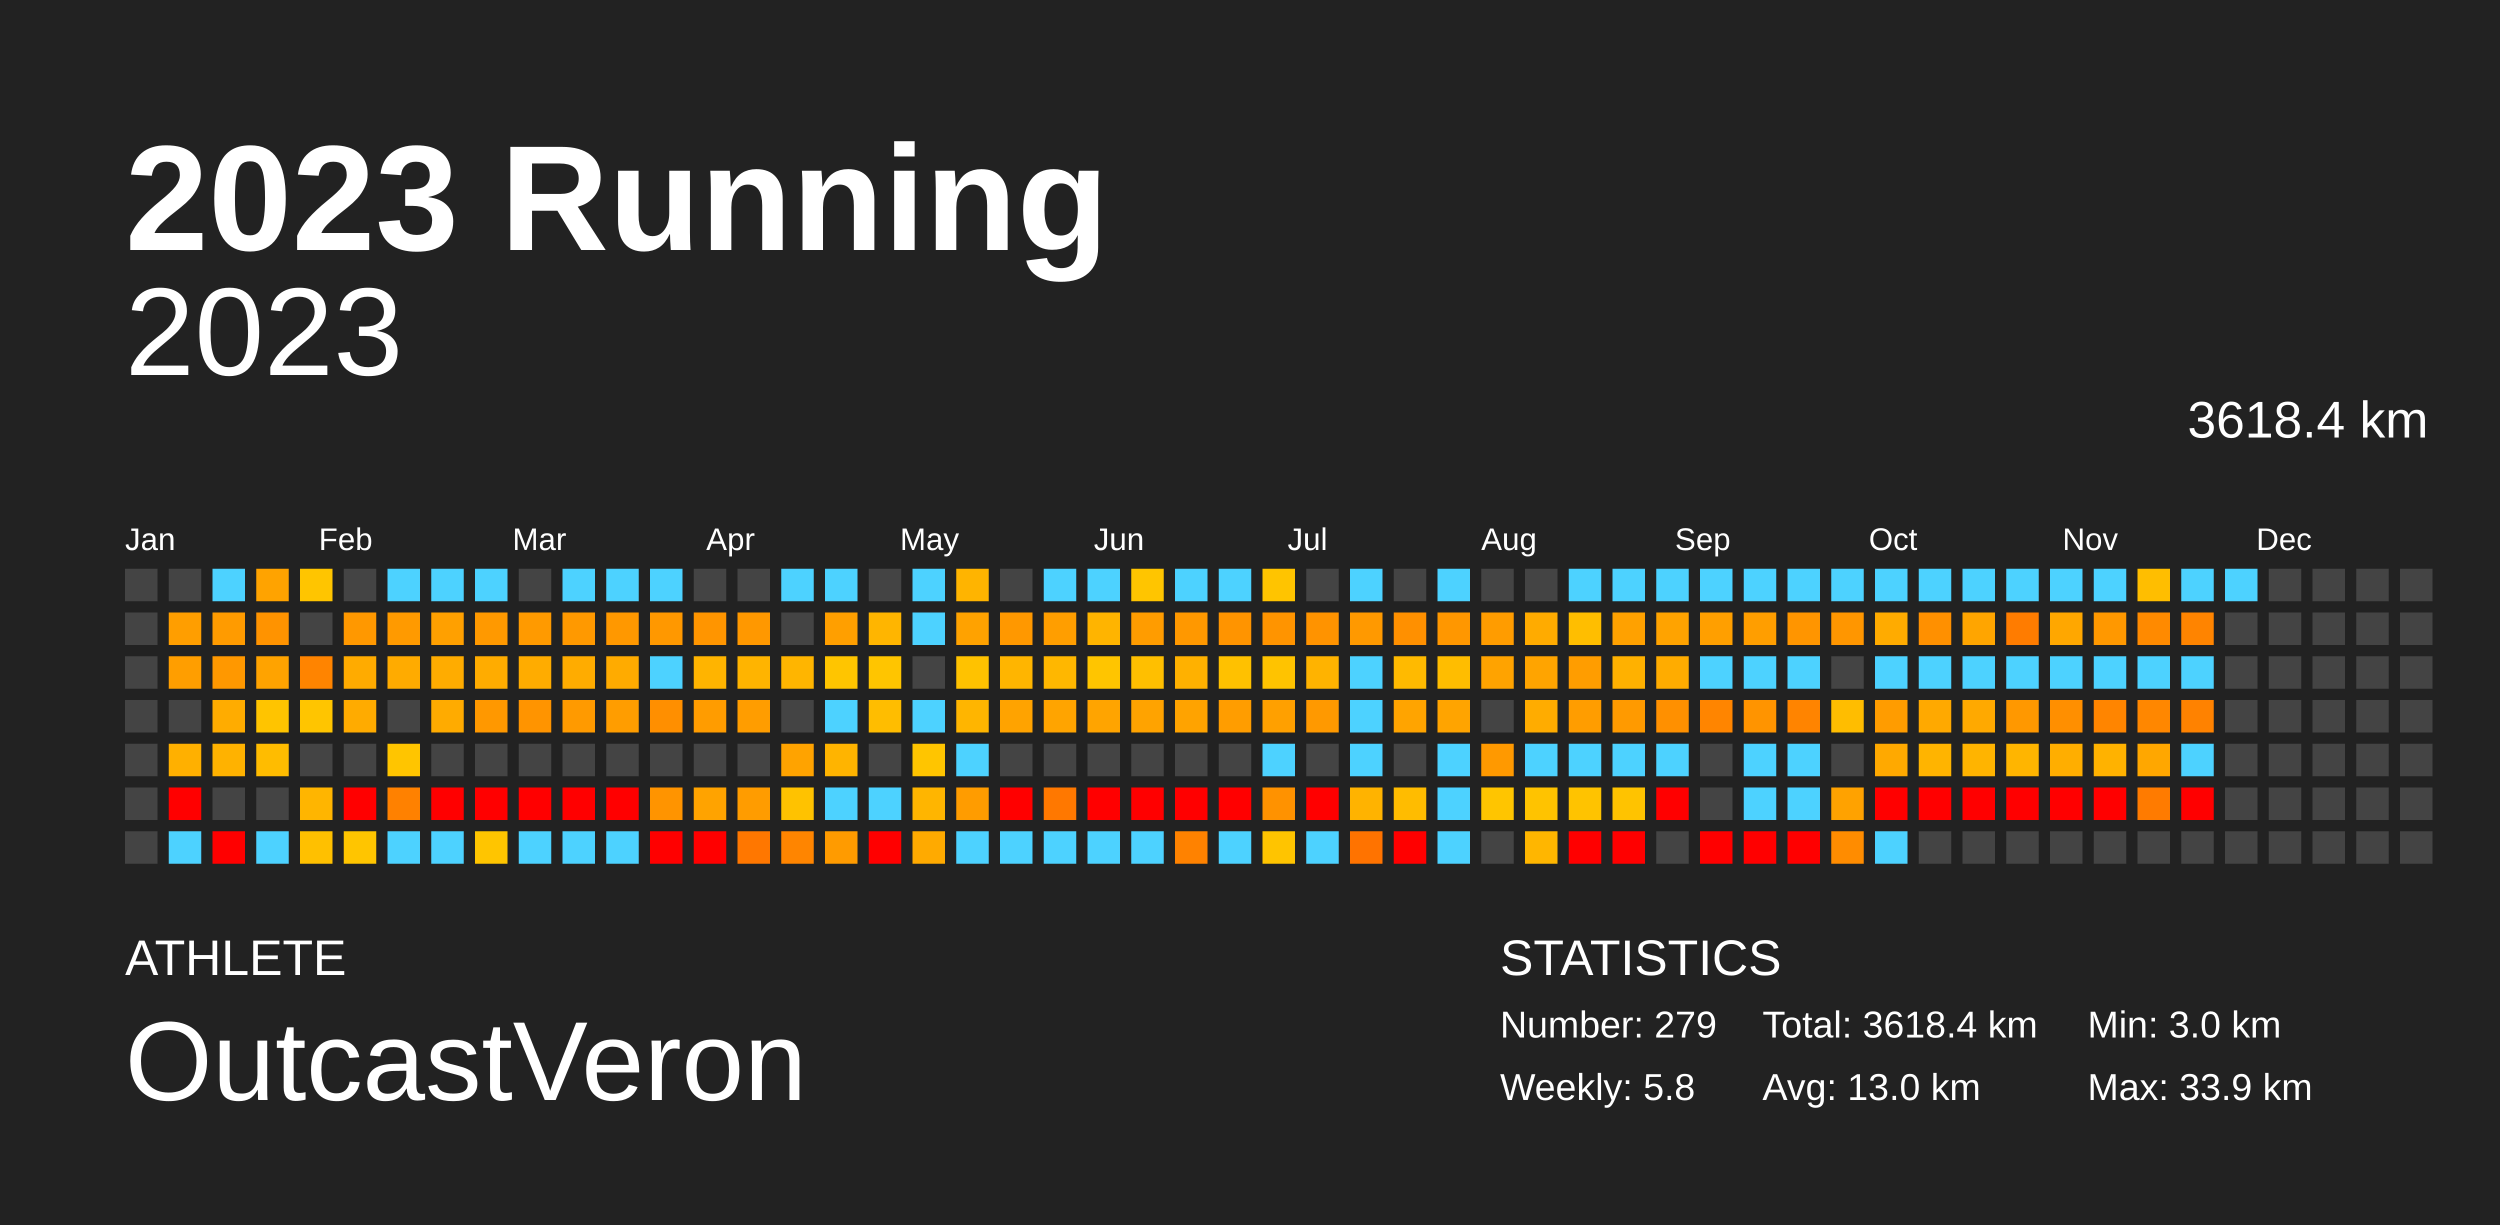
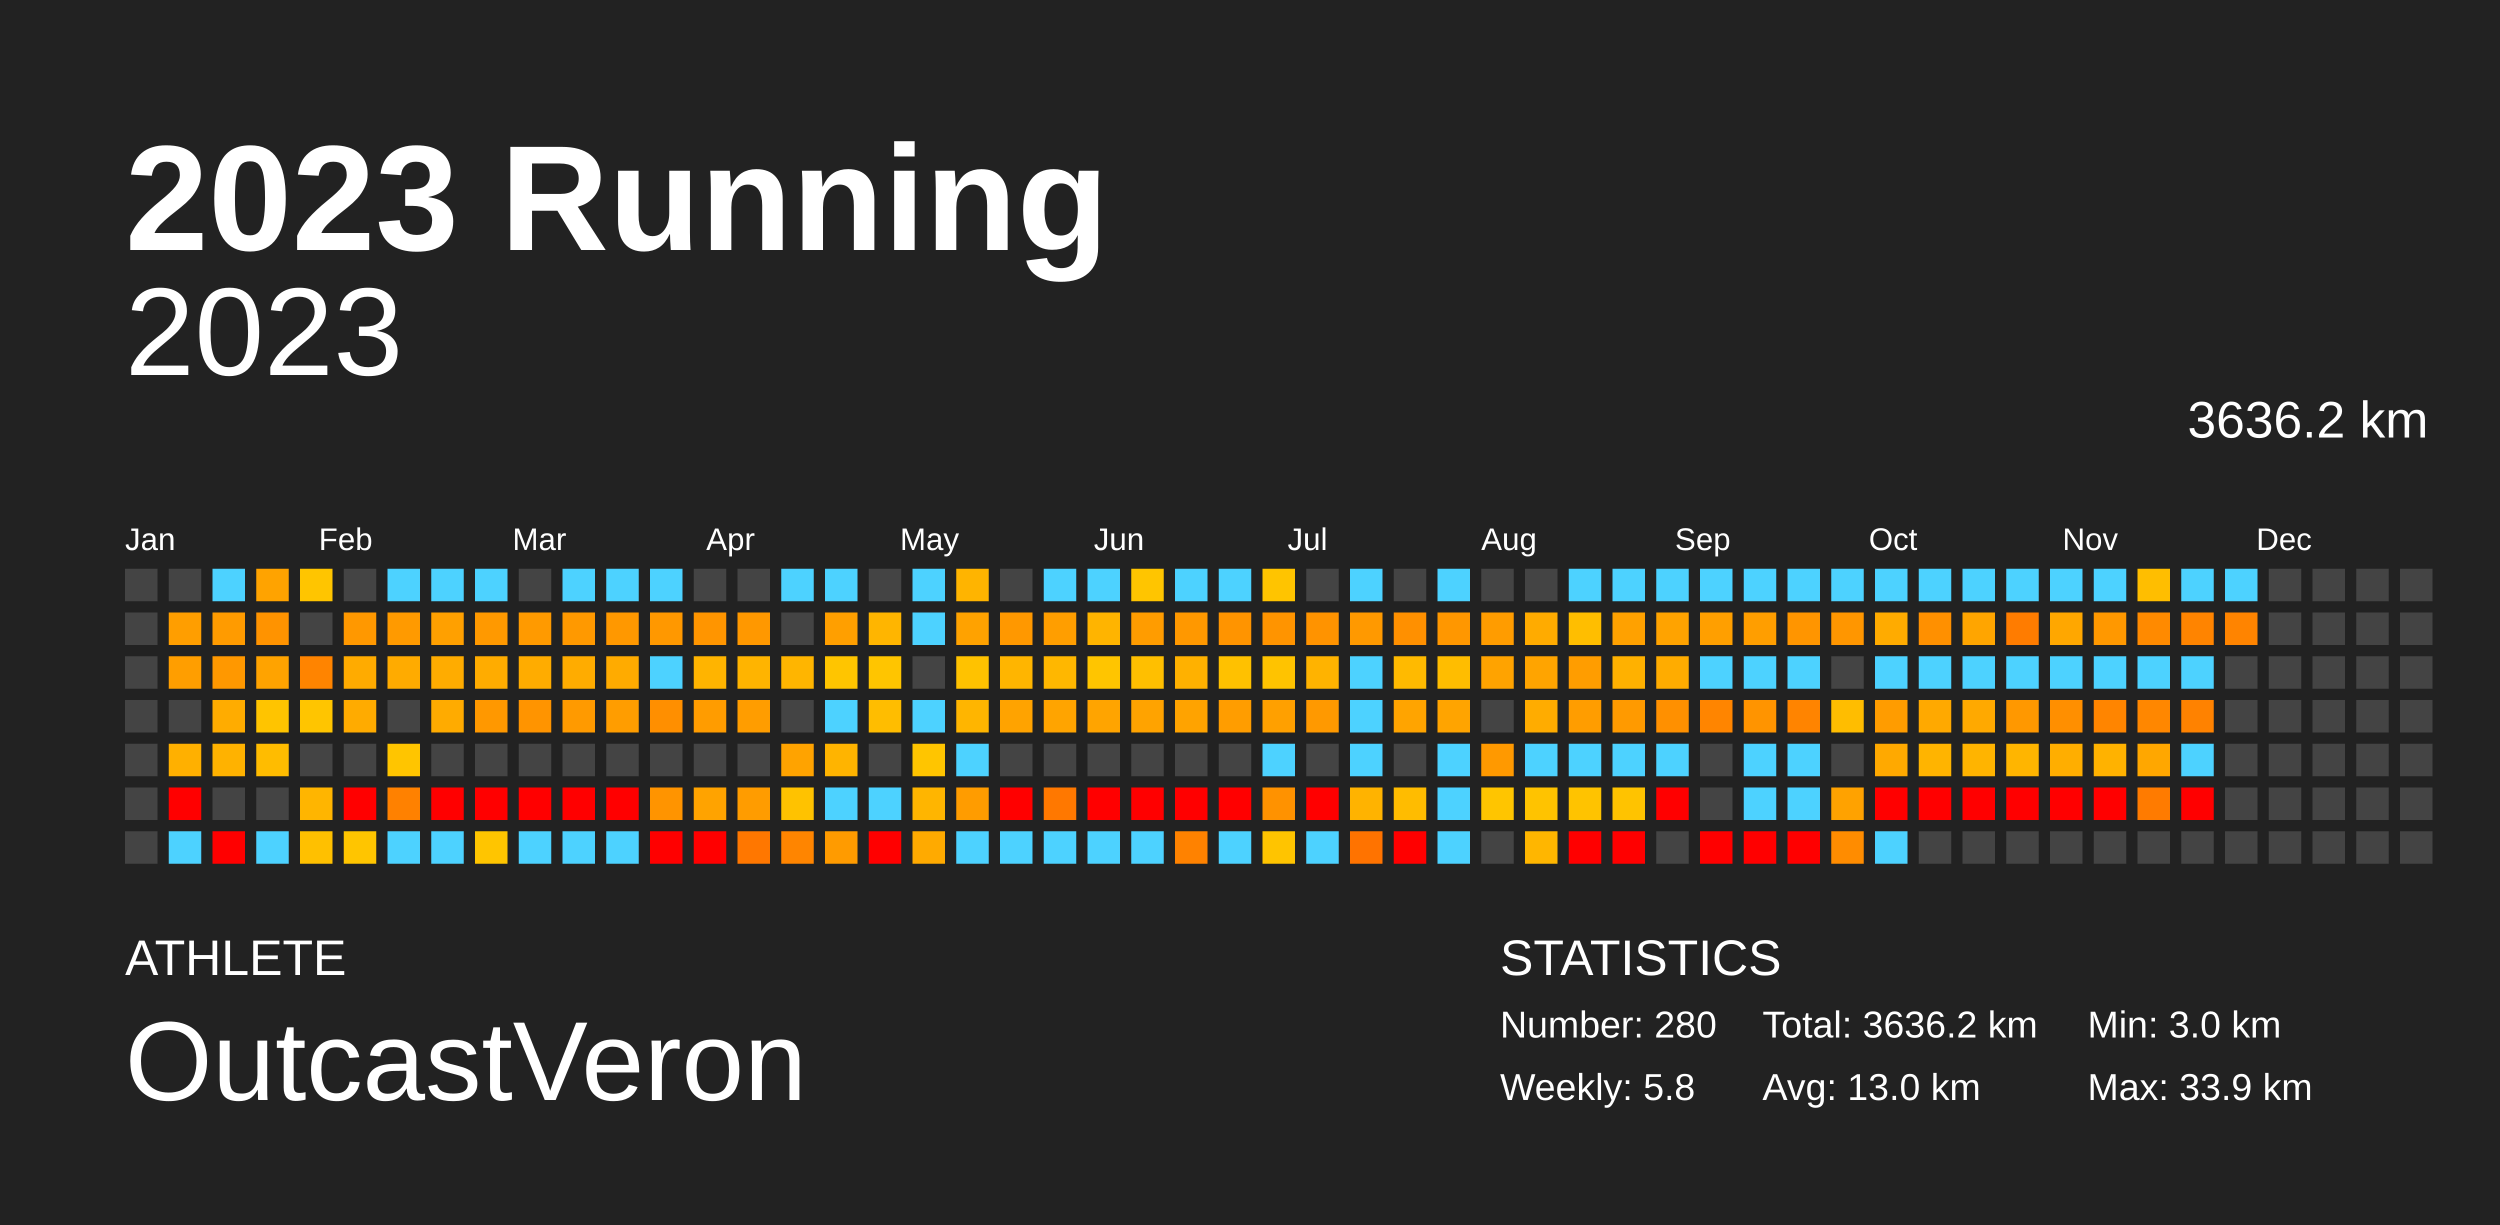
<svg xmlns="http://www.w3.org/2000/svg" baseProfile="full" height="98mm" version="1.1" viewBox="0,0,200,98" width="200mm">
  <defs />
  <rect fill="#222222" height="98" width="200" x="0" y="0" />
  <text fill="#FFFFFF" style="font-size:12px; font-family:Arial; font-weight:bold;" x="10" y="20">2023 Running</text>
  <text fill="#FFFFFF" style="font-size:4px; font-family:Arial" x="10" y="78">ATHLETE</text>
  <text fill="#FFFFFF" style="font-size:9px; font-family:Arial" x="10" y="88">OutcastVeron</text>
  <text fill="#FFFFFF" style="font-size:4px; font-family:Arial" x="120" y="78">STATISTICS</text>
-   <text fill="#FFFFFF" style="font-size:3px; font-family:Arial" x="120" y="83">Number: 279</text>
+   <text fill="#FFFFFF" style="font-size:3px; font-family:Arial" x="120" y="83">Number: 280</text>
  <text fill="#FFFFFF" style="font-size:3px; font-family:Arial" x="120" y="88">Weekly: 5.8</text>
-   <text fill="#FFFFFF" style="font-size:3px; font-family:Arial" x="141" y="83">Total: 3618.4 km</text>
+   <text fill="#FFFFFF" style="font-size:3px; font-family:Arial" x="141" y="83">Total: 3636.2 km</text>
  <text fill="#FFFFFF" style="font-size:3px; font-family:Arial" x="141" y="88">Avg: 13.0 km</text>
  <text fill="#FFFFFF" style="font-size:3px; font-family:Arial" x="167" y="83">Min: 3.0 km</text>
  <text fill="#FFFFFF" style="font-size:3px; font-family:Arial" x="167" y="88">Max: 33.9 km</text>
  <text alignment-baseline="hanging" fill="#FFFFFF" style="font-size:10.0px; font-family:Arial;" x="10" y="30">2023</text>
-   <text alignment-baseline="hanging" fill="#FFFFFF" style="font-size:4.125px; font-family:Arial;" x="175" y="35">3618.4 km</text>
+   <text alignment-baseline="hanging" fill="#FFFFFF" style="font-size:4.125px; font-family:Arial;" x="175" y="35">3636.2 km</text>
  <text fill="#FFFFFF" style="font-size:2.5px; font-family:Arial" x="10.0" y="44">Jan</text>
  <text fill="#FFFFFF" style="font-size:2.5px; font-family:Arial" x="25.5" y="44">Feb</text>
  <text fill="#FFFFFF" style="font-size:2.5px; font-family:Arial" x="41.0" y="44">Mar</text>
  <text fill="#FFFFFF" style="font-size:2.5px; font-family:Arial" x="56.5" y="44">Apr</text>
  <text fill="#FFFFFF" style="font-size:2.5px; font-family:Arial" x="72.0" y="44">May</text>
  <text fill="#FFFFFF" style="font-size:2.5px; font-family:Arial" x="87.5" y="44">Jun</text>
  <text fill="#FFFFFF" style="font-size:2.5px; font-family:Arial" x="103.0" y="44">Jul</text>
  <text fill="#FFFFFF" style="font-size:2.5px; font-family:Arial" x="118.5" y="44">Aug</text>
  <text fill="#FFFFFF" style="font-size:2.5px; font-family:Arial" x="134.0" y="44">Sep</text>
  <text fill="#FFFFFF" style="font-size:2.5px; font-family:Arial" x="149.5" y="44">Oct</text>
  <text fill="#FFFFFF" style="font-size:2.5px; font-family:Arial" x="165.0" y="44">Nov</text>
  <text fill="#FFFFFF" style="font-size:2.5px; font-family:Arial" x="180.5" y="44">Dec</text>
  <rect fill="#444444" height="2.6" width="2.6" x="10.0" y="45.5" />
  <rect fill="#444444" height="2.6" width="2.6" x="10.0" y="49.0" />
  <rect fill="#444444" height="2.6" width="2.6" x="10.0" y="52.5" />
  <rect fill="#444444" height="2.6" width="2.6" x="10.0" y="56.0" />
  <rect fill="#444444" height="2.6" width="2.6" x="10.0" y="59.5" />
  <rect fill="#444444" height="2.6" width="2.6" x="10.0" y="63.0" />
  <rect fill="#444444" height="2.6" width="2.6" x="10.0" y="66.5" />
  <rect fill="#444444" height="2.6" width="2.6" x="13.5" y="45.5" />
  <rect fill="#ff9e00" height="2.6" width="2.6" x="13.5" y="49.0" />
  <rect fill="#ff9e00" height="2.6" width="2.6" x="13.5" y="52.5" />
  <rect fill="#444444" height="2.6" width="2.6" x="13.5" y="56.0" />
  <rect fill="#ffb000" height="2.6" width="2.6" x="13.5" y="59.5" />
  <rect fill="red" height="2.6" width="2.6" x="13.5" y="63.0" />
  <rect fill="#4dd2ff" height="2.6" width="2.6" x="13.5" y="66.5" />
  <rect fill="#4dd2ff" height="2.6" width="2.6" x="17.0" y="45.5" />
  <rect fill="#ff9b00" height="2.6" width="2.6" x="17.0" y="49.0" />
  <rect fill="#ff9800" height="2.6" width="2.6" x="17.0" y="52.5" />
  <rect fill="#ffac00" height="2.6" width="2.6" x="17.0" y="56.0" />
  <rect fill="#ffb200" height="2.6" width="2.6" x="17.0" y="59.5" />
  <rect fill="#444444" height="2.6" width="2.6" x="17.0" y="63.0" />
  <rect fill="red" height="2.6" width="2.6" x="17.0" y="66.5" />
  <rect fill="#ffa300" height="2.6" width="2.6" x="20.5" y="45.5" />
  <rect fill="#ff9300" height="2.6" width="2.6" x="20.5" y="49.0" />
  <rect fill="#ffa300" height="2.6" width="2.6" x="20.5" y="52.5" />
  <rect fill="#ffc400" height="2.6" width="2.6" x="20.5" y="56.0" />
  <rect fill="#ffbc00" height="2.6" width="2.6" x="20.5" y="59.5" />
  <rect fill="#444444" height="2.6" width="2.6" x="20.5" y="63.0" />
  <rect fill="#4dd2ff" height="2.6" width="2.6" x="20.5" y="66.5" />
  <rect fill="#ffc500" height="2.6" width="2.6" x="24.0" y="45.5" />
  <rect fill="#444444" height="2.6" width="2.6" x="24.0" y="49.0" />
  <rect fill="#ff8400" height="2.6" width="2.6" x="24.0" y="52.5" />
  <rect fill="#ffc500" height="2.6" width="2.6" x="24.0" y="56.0" />
  <rect fill="#444444" height="2.6" width="2.6" x="24.0" y="59.5" />
  <rect fill="#ffb500" height="2.6" width="2.6" x="24.0" y="63.0" />
  <rect fill="#ffc000" height="2.6" width="2.6" x="24.0" y="66.5" />
  <rect fill="#444444" height="2.6" width="2.6" x="27.5" y="45.5" />
  <rect fill="#ff9800" height="2.6" width="2.6" x="27.5" y="49.0" />
  <rect fill="#ffab00" height="2.6" width="2.6" x="27.5" y="52.5" />
  <rect fill="#ffab00" height="2.6" width="2.6" x="27.5" y="56.0" />
  <rect fill="#444444" height="2.6" width="2.6" x="27.5" y="59.5" />
  <rect fill="red" height="2.6" width="2.6" x="27.5" y="63.0" />
  <rect fill="#ffc500" height="2.6" width="2.6" x="27.5" y="66.5" />
  <rect fill="#4dd2ff" height="2.6" width="2.6" x="31.0" y="45.5" />
  <rect fill="#ff9a00" height="2.6" width="2.6" x="31.0" y="49.0" />
  <rect fill="#ffab00" height="2.6" width="2.6" x="31.0" y="52.5" />
  <rect fill="#444444" height="2.6" width="2.6" x="31.0" y="56.0" />
  <rect fill="#ffc500" height="2.6" width="2.6" x="31.0" y="59.5" />
  <rect fill="#ff8100" height="2.6" width="2.6" x="31.0" y="63.0" />
  <rect fill="#4dd2ff" height="2.6" width="2.6" x="31.0" y="66.5" />
  <rect fill="#4dd2ff" height="2.6" width="2.6" x="34.5" y="45.5" />
  <rect fill="#ffa000" height="2.6" width="2.6" x="34.5" y="49.0" />
  <rect fill="#ffac00" height="2.6" width="2.6" x="34.5" y="52.5" />
  <rect fill="#ffab00" height="2.6" width="2.6" x="34.5" y="56.0" />
  <rect fill="#444444" height="2.6" width="2.6" x="34.5" y="59.5" />
  <rect fill="red" height="2.6" width="2.6" x="34.5" y="63.0" />
  <rect fill="#4dd2ff" height="2.6" width="2.6" x="34.5" y="66.5" />
  <rect fill="#4dd2ff" height="2.6" width="2.6" x="38.0" y="45.5" />
  <rect fill="#ff9900" height="2.6" width="2.6" x="38.0" y="49.0" />
  <rect fill="#ffac00" height="2.6" width="2.6" x="38.0" y="52.5" />
  <rect fill="#ff9800" height="2.6" width="2.6" x="38.0" y="56.0" />
  <rect fill="#444444" height="2.6" width="2.6" x="38.0" y="59.5" />
  <rect fill="red" height="2.6" width="2.6" x="38.0" y="63.0" />
  <rect fill="#ffc500" height="2.6" width="2.6" x="38.0" y="66.5" />
  <rect fill="#444444" height="2.6" width="2.6" x="41.5" y="45.5" />
  <rect fill="#ff9a00" height="2.6" width="2.6" x="41.5" y="49.0" />
  <rect fill="#ffac00" height="2.6" width="2.6" x="41.5" y="52.5" />
  <rect fill="#ff9400" height="2.6" width="2.6" x="41.5" y="56.0" />
  <rect fill="#444444" height="2.6" width="2.6" x="41.5" y="59.5" />
  <rect fill="red" height="2.6" width="2.6" x="41.5" y="63.0" />
  <rect fill="#4dd2ff" height="2.6" width="2.6" x="41.5" y="66.5" />
  <rect fill="#4dd2ff" height="2.6" width="2.6" x="45.0" y="45.5" />
  <rect fill="#ff9900" height="2.6" width="2.6" x="45.0" y="49.0" />
  <rect fill="#ffac00" height="2.6" width="2.6" x="45.0" y="52.5" />
  <rect fill="#ff9a00" height="2.6" width="2.6" x="45.0" y="56.0" />
  <rect fill="#444444" height="2.6" width="2.6" x="45.0" y="59.5" />
  <rect fill="red" height="2.6" width="2.6" x="45.0" y="63.0" />
  <rect fill="#4dd2ff" height="2.6" width="2.6" x="45.0" y="66.5" />
  <rect fill="#4dd2ff" height="2.6" width="2.6" x="48.5" y="45.5" />
  <rect fill="#ff9800" height="2.6" width="2.6" x="48.5" y="49.0" />
  <rect fill="#ffab00" height="2.6" width="2.6" x="48.5" y="52.5" />
  <rect fill="#ff9d00" height="2.6" width="2.6" x="48.5" y="56.0" />
  <rect fill="#444444" height="2.6" width="2.6" x="48.5" y="59.5" />
  <rect fill="red" height="2.6" width="2.6" x="48.5" y="63.0" />
  <rect fill="#4dd2ff" height="2.6" width="2.6" x="48.5" y="66.5" />
  <rect fill="#4dd2ff" height="2.6" width="2.6" x="52.0" y="45.5" />
  <rect fill="#ff9800" height="2.6" width="2.6" x="52.0" y="49.0" />
  <rect fill="#4dd2ff" height="2.6" width="2.6" x="52.0" y="52.5" />
  <rect fill="#ff8f00" height="2.6" width="2.6" x="52.0" y="56.0" />
  <rect fill="#444444" height="2.6" width="2.6" x="52.0" y="59.5" />
  <rect fill="#ff9400" height="2.6" width="2.6" x="52.0" y="63.0" />
  <rect fill="red" height="2.6" width="2.6" x="52.0" y="66.5" />
  <rect fill="#444444" height="2.6" width="2.6" x="55.5" y="45.5" />
  <rect fill="#ff9500" height="2.6" width="2.6" x="55.5" y="49.0" />
  <rect fill="#ffb400" height="2.6" width="2.6" x="55.5" y="52.5" />
  <rect fill="#ff9c00" height="2.6" width="2.6" x="55.5" y="56.0" />
  <rect fill="#444444" height="2.6" width="2.6" x="55.5" y="59.5" />
  <rect fill="#ffa300" height="2.6" width="2.6" x="55.5" y="63.0" />
  <rect fill="red" height="2.6" width="2.6" x="55.5" y="66.5" />
  <rect fill="#444444" height="2.6" width="2.6" x="59.0" y="45.5" />
  <rect fill="#ff9800" height="2.6" width="2.6" x="59.0" y="49.0" />
  <rect fill="#ffb400" height="2.6" width="2.6" x="59.0" y="52.5" />
  <rect fill="#ff9d00" height="2.6" width="2.6" x="59.0" y="56.0" />
  <rect fill="#444444" height="2.6" width="2.6" x="59.0" y="59.5" />
  <rect fill="#ff9c00" height="2.6" width="2.6" x="59.0" y="63.0" />
  <rect fill="#ff7700" height="2.6" width="2.6" x="59.0" y="66.5" />
  <rect fill="#4dd2ff" height="2.6" width="2.6" x="62.5" y="45.5" />
  <rect fill="#444444" height="2.6" width="2.6" x="62.5" y="49.0" />
  <rect fill="#ffb500" height="2.6" width="2.6" x="62.5" y="52.5" />
  <rect fill="#444444" height="2.6" width="2.6" x="62.5" y="56.0" />
  <rect fill="#ffa300" height="2.6" width="2.6" x="62.5" y="59.5" />
  <rect fill="#ffc200" height="2.6" width="2.6" x="62.5" y="63.0" />
  <rect fill="#ff8500" height="2.6" width="2.6" x="62.5" y="66.5" />
  <rect fill="#4dd2ff" height="2.6" width="2.6" x="66.0" y="45.5" />
  <rect fill="#ff9f00" height="2.6" width="2.6" x="66.0" y="49.0" />
  <rect fill="#ffc500" height="2.6" width="2.6" x="66.0" y="52.5" />
  <rect fill="#4dd2ff" height="2.6" width="2.6" x="66.0" y="56.0" />
  <rect fill="#ffb400" height="2.6" width="2.6" x="66.0" y="59.5" />
  <rect fill="#4dd2ff" height="2.6" width="2.6" x="66.0" y="63.0" />
  <rect fill="#ff9b00" height="2.6" width="2.6" x="66.0" y="66.5" />
  <rect fill="#444444" height="2.6" width="2.6" x="69.5" y="45.5" />
  <rect fill="#ffb500" height="2.6" width="2.6" x="69.5" y="49.0" />
  <rect fill="#ffc500" height="2.6" width="2.6" x="69.5" y="52.5" />
  <rect fill="#ffbd00" height="2.6" width="2.6" x="69.5" y="56.0" />
  <rect fill="#444444" height="2.6" width="2.6" x="69.5" y="59.5" />
  <rect fill="#4dd2ff" height="2.6" width="2.6" x="69.5" y="63.0" />
  <rect fill="red" height="2.6" width="2.6" x="69.5" y="66.5" />
  <rect fill="#4dd2ff" height="2.6" width="2.6" x="73.0" y="45.5" />
  <rect fill="#4dd2ff" height="2.6" width="2.6" x="73.0" y="49.0" />
  <rect fill="#444444" height="2.6" width="2.6" x="73.0" y="52.5" />
  <rect fill="#4dd2ff" height="2.6" width="2.6" x="73.0" y="56.0" />
  <rect fill="#ffc500" height="2.6" width="2.6" x="73.0" y="59.5" />
  <rect fill="#ffb500" height="2.6" width="2.6" x="73.0" y="63.0" />
  <rect fill="#ffaa00" height="2.6" width="2.6" x="73.0" y="66.5" />
  <rect fill="#ffb400" height="2.6" width="2.6" x="76.5" y="45.5" />
  <rect fill="#ffa200" height="2.6" width="2.6" x="76.5" y="49.0" />
  <rect fill="#ffc200" height="2.6" width="2.6" x="76.5" y="52.5" />
  <rect fill="#ffb500" height="2.6" width="2.6" x="76.5" y="56.0" />
  <rect fill="#4dd2ff" height="2.6" width="2.6" x="76.5" y="59.5" />
  <rect fill="#ff9c00" height="2.6" width="2.6" x="76.5" y="63.0" />
  <rect fill="#4dd2ff" height="2.6" width="2.6" x="76.5" y="66.5" />
  <rect fill="#444444" height="2.6" width="2.6" x="80.0" y="45.5" />
  <rect fill="#ff9800" height="2.6" width="2.6" x="80.0" y="49.0" />
  <rect fill="#ffb500" height="2.6" width="2.6" x="80.0" y="52.5" />
  <rect fill="#ffa300" height="2.6" width="2.6" x="80.0" y="56.0" />
  <rect fill="#444444" height="2.6" width="2.6" x="80.0" y="59.5" />
  <rect fill="red" height="2.6" width="2.6" x="80.0" y="63.0" />
  <rect fill="#4dd2ff" height="2.6" width="2.6" x="80.0" y="66.5" />
  <rect fill="#4dd2ff" height="2.6" width="2.6" x="83.5" y="45.5" />
  <rect fill="#ff9e00" height="2.6" width="2.6" x="83.5" y="49.0" />
  <rect fill="#ffb700" height="2.6" width="2.6" x="83.5" y="52.5" />
  <rect fill="#ffa400" height="2.6" width="2.6" x="83.5" y="56.0" />
  <rect fill="#444444" height="2.6" width="2.6" x="83.5" y="59.5" />
  <rect fill="#ff7800" height="2.6" width="2.6" x="83.5" y="63.0" />
  <rect fill="#4dd2ff" height="2.6" width="2.6" x="83.5" y="66.5" />
  <rect fill="#4dd2ff" height="2.6" width="2.6" x="87.0" y="45.5" />
  <rect fill="#ffb400" height="2.6" width="2.6" x="87.0" y="49.0" />
  <rect fill="#ffc500" height="2.6" width="2.6" x="87.0" y="52.5" />
  <rect fill="#ffa400" height="2.6" width="2.6" x="87.0" y="56.0" />
  <rect fill="#444444" height="2.6" width="2.6" x="87.0" y="59.5" />
  <rect fill="red" height="2.6" width="2.6" x="87.0" y="63.0" />
  <rect fill="#4dd2ff" height="2.6" width="2.6" x="87.0" y="66.5" />
  <rect fill="#ffc500" height="2.6" width="2.6" x="90.5" y="45.5" />
  <rect fill="#ff9c00" height="2.6" width="2.6" x="90.5" y="49.0" />
  <rect fill="#ffbf00" height="2.6" width="2.6" x="90.5" y="52.5" />
  <rect fill="#ffa300" height="2.6" width="2.6" x="90.5" y="56.0" />
  <rect fill="#444444" height="2.6" width="2.6" x="90.5" y="59.5" />
  <rect fill="red" height="2.6" width="2.6" x="90.5" y="63.0" />
  <rect fill="#4dd2ff" height="2.6" width="2.6" x="90.5" y="66.5" />
  <rect fill="#4dd2ff" height="2.6" width="2.6" x="94.0" y="45.5" />
  <rect fill="#ff9800" height="2.6" width="2.6" x="94.0" y="49.0" />
  <rect fill="#ffb100" height="2.6" width="2.6" x="94.0" y="52.5" />
  <rect fill="#ffa300" height="2.6" width="2.6" x="94.0" y="56.0" />
  <rect fill="#444444" height="2.6" width="2.6" x="94.0" y="59.5" />
  <rect fill="red" height="2.6" width="2.6" x="94.0" y="63.0" />
  <rect fill="#ff8200" height="2.6" width="2.6" x="94.0" y="66.5" />
  <rect fill="#4dd2ff" height="2.6" width="2.6" x="97.5" y="45.5" />
  <rect fill="#ff9400" height="2.6" width="2.6" x="97.5" y="49.0" />
  <rect fill="#ffc100" height="2.6" width="2.6" x="97.5" y="52.5" />
  <rect fill="#ff9d00" height="2.6" width="2.6" x="97.5" y="56.0" />
  <rect fill="#444444" height="2.6" width="2.6" x="97.5" y="59.5" />
  <rect fill="red" height="2.6" width="2.6" x="97.5" y="63.0" />
  <rect fill="#4dd2ff" height="2.6" width="2.6" x="97.5" y="66.5" />
  <rect fill="#ffc400" height="2.6" width="2.6" x="101.0" y="45.5" />
  <rect fill="#ff9400" height="2.6" width="2.6" x="101.0" y="49.0" />
  <rect fill="#ffc300" height="2.6" width="2.6" x="101.0" y="52.5" />
  <rect fill="#ffa000" height="2.6" width="2.6" x="101.0" y="56.0" />
  <rect fill="#4dd2ff" height="2.6" width="2.6" x="101.0" y="59.5" />
  <rect fill="#ff9200" height="2.6" width="2.6" x="101.0" y="63.0" />
  <rect fill="#ffc400" height="2.6" width="2.6" x="101.0" y="66.5" />
  <rect fill="#444444" height="2.6" width="2.6" x="104.5" y="45.5" />
  <rect fill="#ff9300" height="2.6" width="2.6" x="104.5" y="49.0" />
  <rect fill="#ffb300" height="2.6" width="2.6" x="104.5" y="52.5" />
  <rect fill="#ff9900" height="2.6" width="2.6" x="104.5" y="56.0" />
  <rect fill="#444444" height="2.6" width="2.6" x="104.5" y="59.5" />
  <rect fill="red" height="2.6" width="2.6" x="104.5" y="63.0" />
  <rect fill="#4dd2ff" height="2.6" width="2.6" x="104.5" y="66.5" />
  <rect fill="#4dd2ff" height="2.6" width="2.6" x="108.0" y="45.5" />
  <rect fill="#ff9900" height="2.6" width="2.6" x="108.0" y="49.0" />
  <rect fill="#4dd2ff" height="2.6" width="2.6" x="108.0" y="52.5" />
  <rect fill="#4dd2ff" height="2.6" width="2.6" x="108.0" y="56.0" />
  <rect fill="#4dd2ff" height="2.6" width="2.6" x="108.0" y="59.5" />
  <rect fill="#ffb300" height="2.6" width="2.6" x="108.0" y="63.0" />
  <rect fill="#ff7300" height="2.6" width="2.6" x="108.0" y="66.5" />
  <rect fill="#444444" height="2.6" width="2.6" x="111.5" y="45.5" />
  <rect fill="#ff9000" height="2.6" width="2.6" x="111.5" y="49.0" />
  <rect fill="#ffba00" height="2.6" width="2.6" x="111.5" y="52.5" />
  <rect fill="#ffa400" height="2.6" width="2.6" x="111.5" y="56.0" />
  <rect fill="#444444" height="2.6" width="2.6" x="111.5" y="59.5" />
  <rect fill="#ffbc00" height="2.6" width="2.6" x="111.5" y="63.0" />
  <rect fill="red" height="2.6" width="2.6" x="111.5" y="66.5" />
  <rect fill="#4dd2ff" height="2.6" width="2.6" x="115.0" y="45.5" />
  <rect fill="#ff9700" height="2.6" width="2.6" x="115.0" y="49.0" />
  <rect fill="#ffbd00" height="2.6" width="2.6" x="115.0" y="52.5" />
  <rect fill="#ffa400" height="2.6" width="2.6" x="115.0" y="56.0" />
  <rect fill="#4dd2ff" height="2.6" width="2.6" x="115.0" y="59.5" />
  <rect fill="#4dd2ff" height="2.6" width="2.6" x="115.0" y="63.0" />
  <rect fill="#4dd2ff" height="2.6" width="2.6" x="115.0" y="66.5" />
  <rect fill="#444444" height="2.6" width="2.6" x="118.5" y="45.5" />
  <rect fill="#ff9c00" height="2.6" width="2.6" x="118.5" y="49.0" />
  <rect fill="#ffa300" height="2.6" width="2.6" x="118.5" y="52.5" />
  <rect fill="#444444" height="2.6" width="2.6" x="118.5" y="56.0" />
  <rect fill="#ff9900" height="2.6" width="2.6" x="118.5" y="59.5" />
  <rect fill="#ffc500" height="2.6" width="2.6" x="118.5" y="63.0" />
  <rect fill="#444444" height="2.6" width="2.6" x="118.5" y="66.5" />
  <rect fill="#444444" height="2.6" width="2.6" x="122.0" y="45.5" />
  <rect fill="#ffab00" height="2.6" width="2.6" x="122.0" y="49.0" />
  <rect fill="#ffa400" height="2.6" width="2.6" x="122.0" y="52.5" />
  <rect fill="#ffac00" height="2.6" width="2.6" x="122.0" y="56.0" />
  <rect fill="#4dd2ff" height="2.6" width="2.6" x="122.0" y="59.5" />
  <rect fill="#ffc300" height="2.6" width="2.6" x="122.0" y="63.0" />
  <rect fill="#ffb600" height="2.6" width="2.6" x="122.0" y="66.5" />
  <rect fill="#4dd2ff" height="2.6" width="2.6" x="125.5" y="45.5" />
  <rect fill="#ffbe00" height="2.6" width="2.6" x="125.5" y="49.0" />
  <rect fill="#ff9d00" height="2.6" width="2.6" x="125.5" y="52.5" />
  <rect fill="#ff9d00" height="2.6" width="2.6" x="125.5" y="56.0" />
  <rect fill="#4dd2ff" height="2.6" width="2.6" x="125.5" y="59.5" />
  <rect fill="#ffc300" height="2.6" width="2.6" x="125.5" y="63.0" />
  <rect fill="red" height="2.6" width="2.6" x="125.5" y="66.5" />
  <rect fill="#4dd2ff" height="2.6" width="2.6" x="129.0" y="45.5" />
  <rect fill="#ffa100" height="2.6" width="2.6" x="129.0" y="49.0" />
  <rect fill="#ffb100" height="2.6" width="2.6" x="129.0" y="52.5" />
  <rect fill="#ff9a00" height="2.6" width="2.6" x="129.0" y="56.0" />
  <rect fill="#4dd2ff" height="2.6" width="2.6" x="129.0" y="59.5" />
  <rect fill="#ffc300" height="2.6" width="2.6" x="129.0" y="63.0" />
  <rect fill="red" height="2.6" width="2.6" x="129.0" y="66.5" />
  <rect fill="#4dd2ff" height="2.6" width="2.6" x="132.5" y="45.5" />
  <rect fill="#ffa300" height="2.6" width="2.6" x="132.5" y="49.0" />
  <rect fill="#ffac00" height="2.6" width="2.6" x="132.5" y="52.5" />
  <rect fill="#ff9000" height="2.6" width="2.6" x="132.5" y="56.0" />
  <rect fill="#4dd2ff" height="2.6" width="2.6" x="132.5" y="59.5" />
  <rect fill="red" height="2.6" width="2.6" x="132.5" y="63.0" />
  <rect fill="#444444" height="2.6" width="2.6" x="132.5" y="66.5" />
  <rect fill="#4dd2ff" height="2.6" width="2.6" x="136.0" y="45.5" />
  <rect fill="#ff9f00" height="2.6" width="2.6" x="136.0" y="49.0" />
  <rect fill="#4dd2ff" height="2.6" width="2.6" x="136.0" y="52.5" />
  <rect fill="#ff8500" height="2.6" width="2.6" x="136.0" y="56.0" />
  <rect fill="#444444" height="2.6" width="2.6" x="136.0" y="59.5" />
  <rect fill="#444444" height="2.6" width="2.6" x="136.0" y="63.0" />
  <rect fill="red" height="2.6" width="2.6" x="136.0" y="66.5" />
  <rect fill="#4dd2ff" height="2.6" width="2.6" x="139.5" y="45.5" />
  <rect fill="#ff9e00" height="2.6" width="2.6" x="139.5" y="49.0" />
  <rect fill="#4dd2ff" height="2.6" width="2.6" x="139.5" y="52.5" />
  <rect fill="#ff9400" height="2.6" width="2.6" x="139.5" y="56.0" />
  <rect fill="#4dd2ff" height="2.6" width="2.6" x="139.5" y="59.5" />
  <rect fill="#4dd2ff" height="2.6" width="2.6" x="139.5" y="63.0" />
  <rect fill="red" height="2.6" width="2.6" x="139.5" y="66.5" />
  <rect fill="#4dd2ff" height="2.6" width="2.6" x="143.0" y="45.5" />
  <rect fill="#ff9500" height="2.6" width="2.6" x="143.0" y="49.0" />
  <rect fill="#4dd2ff" height="2.6" width="2.6" x="143.0" y="52.5" />
  <rect fill="#ff8400" height="2.6" width="2.6" x="143.0" y="56.0" />
  <rect fill="#4dd2ff" height="2.6" width="2.6" x="143.0" y="59.5" />
  <rect fill="#4dd2ff" height="2.6" width="2.6" x="143.0" y="63.0" />
  <rect fill="red" height="2.6" width="2.6" x="143.0" y="66.5" />
  <rect fill="#4dd2ff" height="2.6" width="2.6" x="146.5" y="45.5" />
  <rect fill="#ff9600" height="2.6" width="2.6" x="146.5" y="49.0" />
  <rect fill="#444444" height="2.6" width="2.6" x="146.5" y="52.5" />
  <rect fill="#ffbd00" height="2.6" width="2.6" x="146.5" y="56.0" />
  <rect fill="#444444" height="2.6" width="2.6" x="146.5" y="59.5" />
  <rect fill="#ffa200" height="2.6" width="2.6" x="146.5" y="63.0" />
  <rect fill="#ff8c00" height="2.6" width="2.6" x="146.5" y="66.5" />
  <rect fill="#4dd2ff" height="2.6" width="2.6" x="150.0" y="45.5" />
  <rect fill="#ffab00" height="2.6" width="2.6" x="150.0" y="49.0" />
  <rect fill="#4dd2ff" height="2.6" width="2.6" x="150.0" y="52.5" />
  <rect fill="#ff9c00" height="2.6" width="2.6" x="150.0" y="56.0" />
  <rect fill="#ffa900" height="2.6" width="2.6" x="150.0" y="59.5" />
  <rect fill="red" height="2.6" width="2.6" x="150.0" y="63.0" />
  <rect fill="#4dd2ff" height="2.6" width="2.6" x="150.0" y="66.5" />
  <rect fill="#4dd2ff" height="2.6" width="2.6" x="153.5" y="45.5" />
  <rect fill="#ff9000" height="2.6" width="2.6" x="153.5" y="49.0" />
  <rect fill="#4dd2ff" height="2.6" width="2.6" x="153.5" y="52.5" />
  <rect fill="#ffa900" height="2.6" width="2.6" x="153.5" y="56.0" />
  <rect fill="#ffb400" height="2.6" width="2.6" x="153.5" y="59.5" />
  <rect fill="red" height="2.6" width="2.6" x="153.5" y="63.0" />
  <rect fill="#444444" height="2.6" width="2.6" x="153.5" y="66.5" />
  <rect fill="#4dd2ff" height="2.6" width="2.6" x="157.0" y="45.5" />
  <rect fill="#ffa500" height="2.6" width="2.6" x="157.0" y="49.0" />
  <rect fill="#4dd2ff" height="2.6" width="2.6" x="157.0" y="52.5" />
  <rect fill="#ffa900" height="2.6" width="2.6" x="157.0" y="56.0" />
  <rect fill="#ffb400" height="2.6" width="2.6" x="157.0" y="59.5" />
  <rect fill="red" height="2.6" width="2.6" x="157.0" y="63.0" />
  <rect fill="#444444" height="2.6" width="2.6" x="157.0" y="66.5" />
  <rect fill="#4dd2ff" height="2.6" width="2.6" x="160.5" y="45.5" />
  <rect fill="#ff7c00" height="2.6" width="2.6" x="160.5" y="49.0" />
  <rect fill="#4dd2ff" height="2.6" width="2.6" x="160.5" y="52.5" />
  <rect fill="#ff9800" height="2.6" width="2.6" x="160.5" y="56.0" />
  <rect fill="#ffb500" height="2.6" width="2.6" x="160.5" y="59.5" />
  <rect fill="red" height="2.6" width="2.6" x="160.5" y="63.0" />
  <rect fill="#444444" height="2.6" width="2.6" x="160.5" y="66.5" />
  <rect fill="#4dd2ff" height="2.6" width="2.6" x="164.0" y="45.5" />
  <rect fill="#ffa700" height="2.6" width="2.6" x="164.0" y="49.0" />
  <rect fill="#4dd2ff" height="2.6" width="2.6" x="164.0" y="52.5" />
  <rect fill="#ff8f00" height="2.6" width="2.6" x="164.0" y="56.0" />
  <rect fill="#ffae00" height="2.6" width="2.6" x="164.0" y="59.5" />
  <rect fill="red" height="2.6" width="2.6" x="164.0" y="63.0" />
  <rect fill="#444444" height="2.6" width="2.6" x="164.0" y="66.5" />
  <rect fill="#4dd2ff" height="2.6" width="2.6" x="167.5" y="45.5" />
  <rect fill="#ff9800" height="2.6" width="2.6" x="167.5" y="49.0" />
  <rect fill="#4dd2ff" height="2.6" width="2.6" x="167.5" y="52.5" />
  <rect fill="#ff8500" height="2.6" width="2.6" x="167.5" y="56.0" />
  <rect fill="#ffb200" height="2.6" width="2.6" x="167.5" y="59.5" />
  <rect fill="red" height="2.6" width="2.6" x="167.5" y="63.0" />
  <rect fill="#444444" height="2.6" width="2.6" x="167.5" y="66.5" />
  <rect fill="#ffbe00" height="2.6" width="2.6" x="171.0" y="45.5" />
  <rect fill="#ff8a00" height="2.6" width="2.6" x="171.0" y="49.0" />
  <rect fill="#4dd2ff" height="2.6" width="2.6" x="171.0" y="52.5" />
  <rect fill="#ff8700" height="2.6" width="2.6" x="171.0" y="56.0" />
  <rect fill="#ffa700" height="2.6" width="2.6" x="171.0" y="59.5" />
  <rect fill="#ff7b00" height="2.6" width="2.6" x="171.0" y="63.0" />
  <rect fill="#444444" height="2.6" width="2.6" x="171.0" y="66.5" />
  <rect fill="#4dd2ff" height="2.6" width="2.6" x="174.5" y="45.5" />
  <rect fill="#ff8400" height="2.6" width="2.6" x="174.5" y="49.0" />
  <rect fill="#4dd2ff" height="2.6" width="2.6" x="174.5" y="52.5" />
  <rect fill="#ff8200" height="2.6" width="2.6" x="174.5" y="56.0" />
  <rect fill="#4dd2ff" height="2.6" width="2.6" x="174.5" y="59.5" />
  <rect fill="red" height="2.6" width="2.6" x="174.5" y="63.0" />
  <rect fill="#444444" height="2.6" width="2.6" x="174.5" y="66.5" />
  <rect fill="#4dd2ff" height="2.6" width="2.6" x="178.0" y="45.5" />
-   <rect fill="#444444" height="2.6" width="2.6" x="178.0" y="49.0" />
+   <rect fill="#ff8400" height="2.6" width="2.6" x="178.0" y="49.0" />
  <rect fill="#444444" height="2.6" width="2.6" x="178.0" y="52.5" />
  <rect fill="#444444" height="2.6" width="2.6" x="178.0" y="56.0" />
  <rect fill="#444444" height="2.6" width="2.6" x="178.0" y="59.5" />
  <rect fill="#444444" height="2.6" width="2.6" x="178.0" y="63.0" />
  <rect fill="#444444" height="2.6" width="2.6" x="178.0" y="66.5" />
  <rect fill="#444444" height="2.6" width="2.6" x="181.5" y="45.5" />
  <rect fill="#444444" height="2.6" width="2.6" x="181.5" y="49.0" />
  <rect fill="#444444" height="2.6" width="2.6" x="181.5" y="52.5" />
  <rect fill="#444444" height="2.6" width="2.6" x="181.5" y="56.0" />
  <rect fill="#444444" height="2.6" width="2.6" x="181.5" y="59.5" />
  <rect fill="#444444" height="2.6" width="2.6" x="181.5" y="63.0" />
  <rect fill="#444444" height="2.6" width="2.6" x="181.5" y="66.5" />
  <rect fill="#444444" height="2.6" width="2.6" x="185.0" y="45.5" />
  <rect fill="#444444" height="2.6" width="2.6" x="185.0" y="49.0" />
  <rect fill="#444444" height="2.6" width="2.6" x="185.0" y="52.5" />
  <rect fill="#444444" height="2.6" width="2.6" x="185.0" y="56.0" />
  <rect fill="#444444" height="2.6" width="2.6" x="185.0" y="59.5" />
  <rect fill="#444444" height="2.6" width="2.6" x="185.0" y="63.0" />
  <rect fill="#444444" height="2.6" width="2.6" x="185.0" y="66.5" />
  <rect fill="#444444" height="2.6" width="2.6" x="188.5" y="45.5" />
  <rect fill="#444444" height="2.6" width="2.6" x="188.5" y="49.0" />
  <rect fill="#444444" height="2.6" width="2.6" x="188.5" y="52.5" />
  <rect fill="#444444" height="2.6" width="2.6" x="188.5" y="56.0" />
  <rect fill="#444444" height="2.6" width="2.6" x="188.5" y="59.5" />
  <rect fill="#444444" height="2.6" width="2.6" x="188.5" y="63.0" />
  <rect fill="#444444" height="2.6" width="2.6" x="188.5" y="66.5" />
  <rect fill="#444444" height="2.6" width="2.6" x="192.0" y="45.5" />
  <rect fill="#444444" height="2.6" width="2.6" x="192.0" y="49.0" />
  <rect fill="#444444" height="2.6" width="2.6" x="192.0" y="52.5" />
  <rect fill="#444444" height="2.6" width="2.6" x="192.0" y="56.0" />
  <rect fill="#444444" height="2.6" width="2.6" x="192.0" y="59.5" />
  <rect fill="#444444" height="2.6" width="2.6" x="192.0" y="63.0" />
  <rect fill="#444444" height="2.6" width="2.6" x="192.0" y="66.5" />
</svg>
